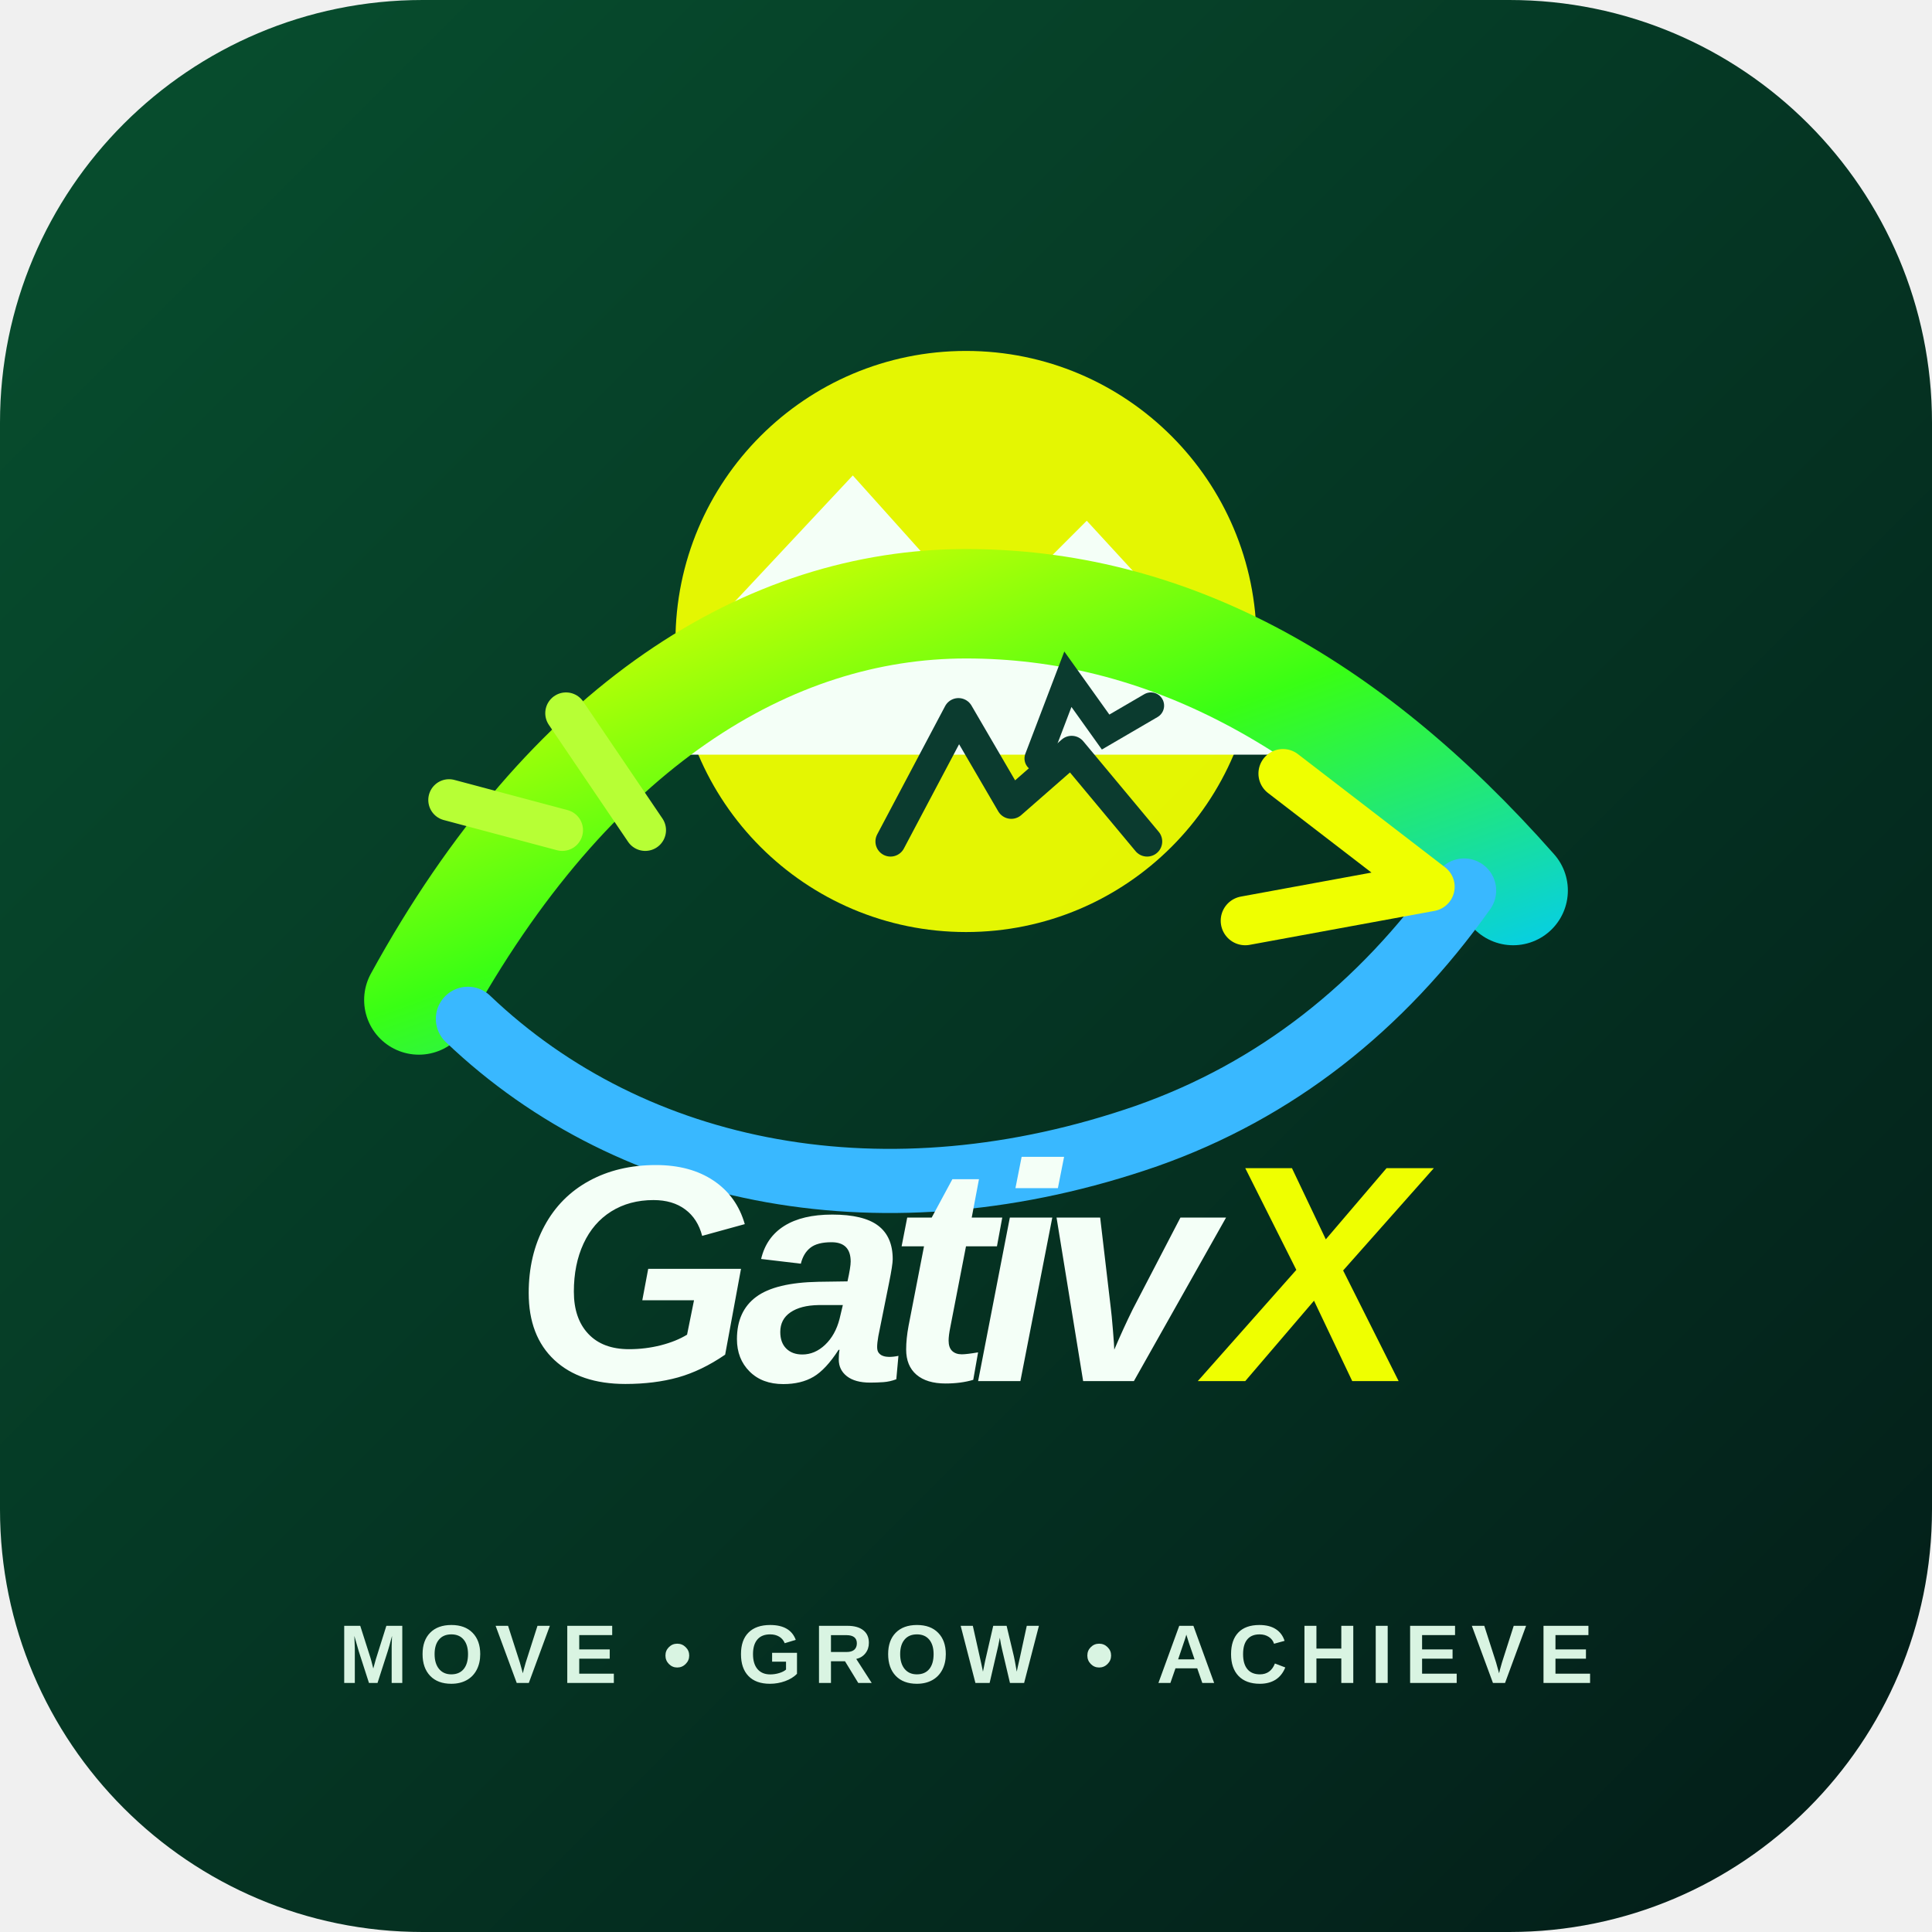
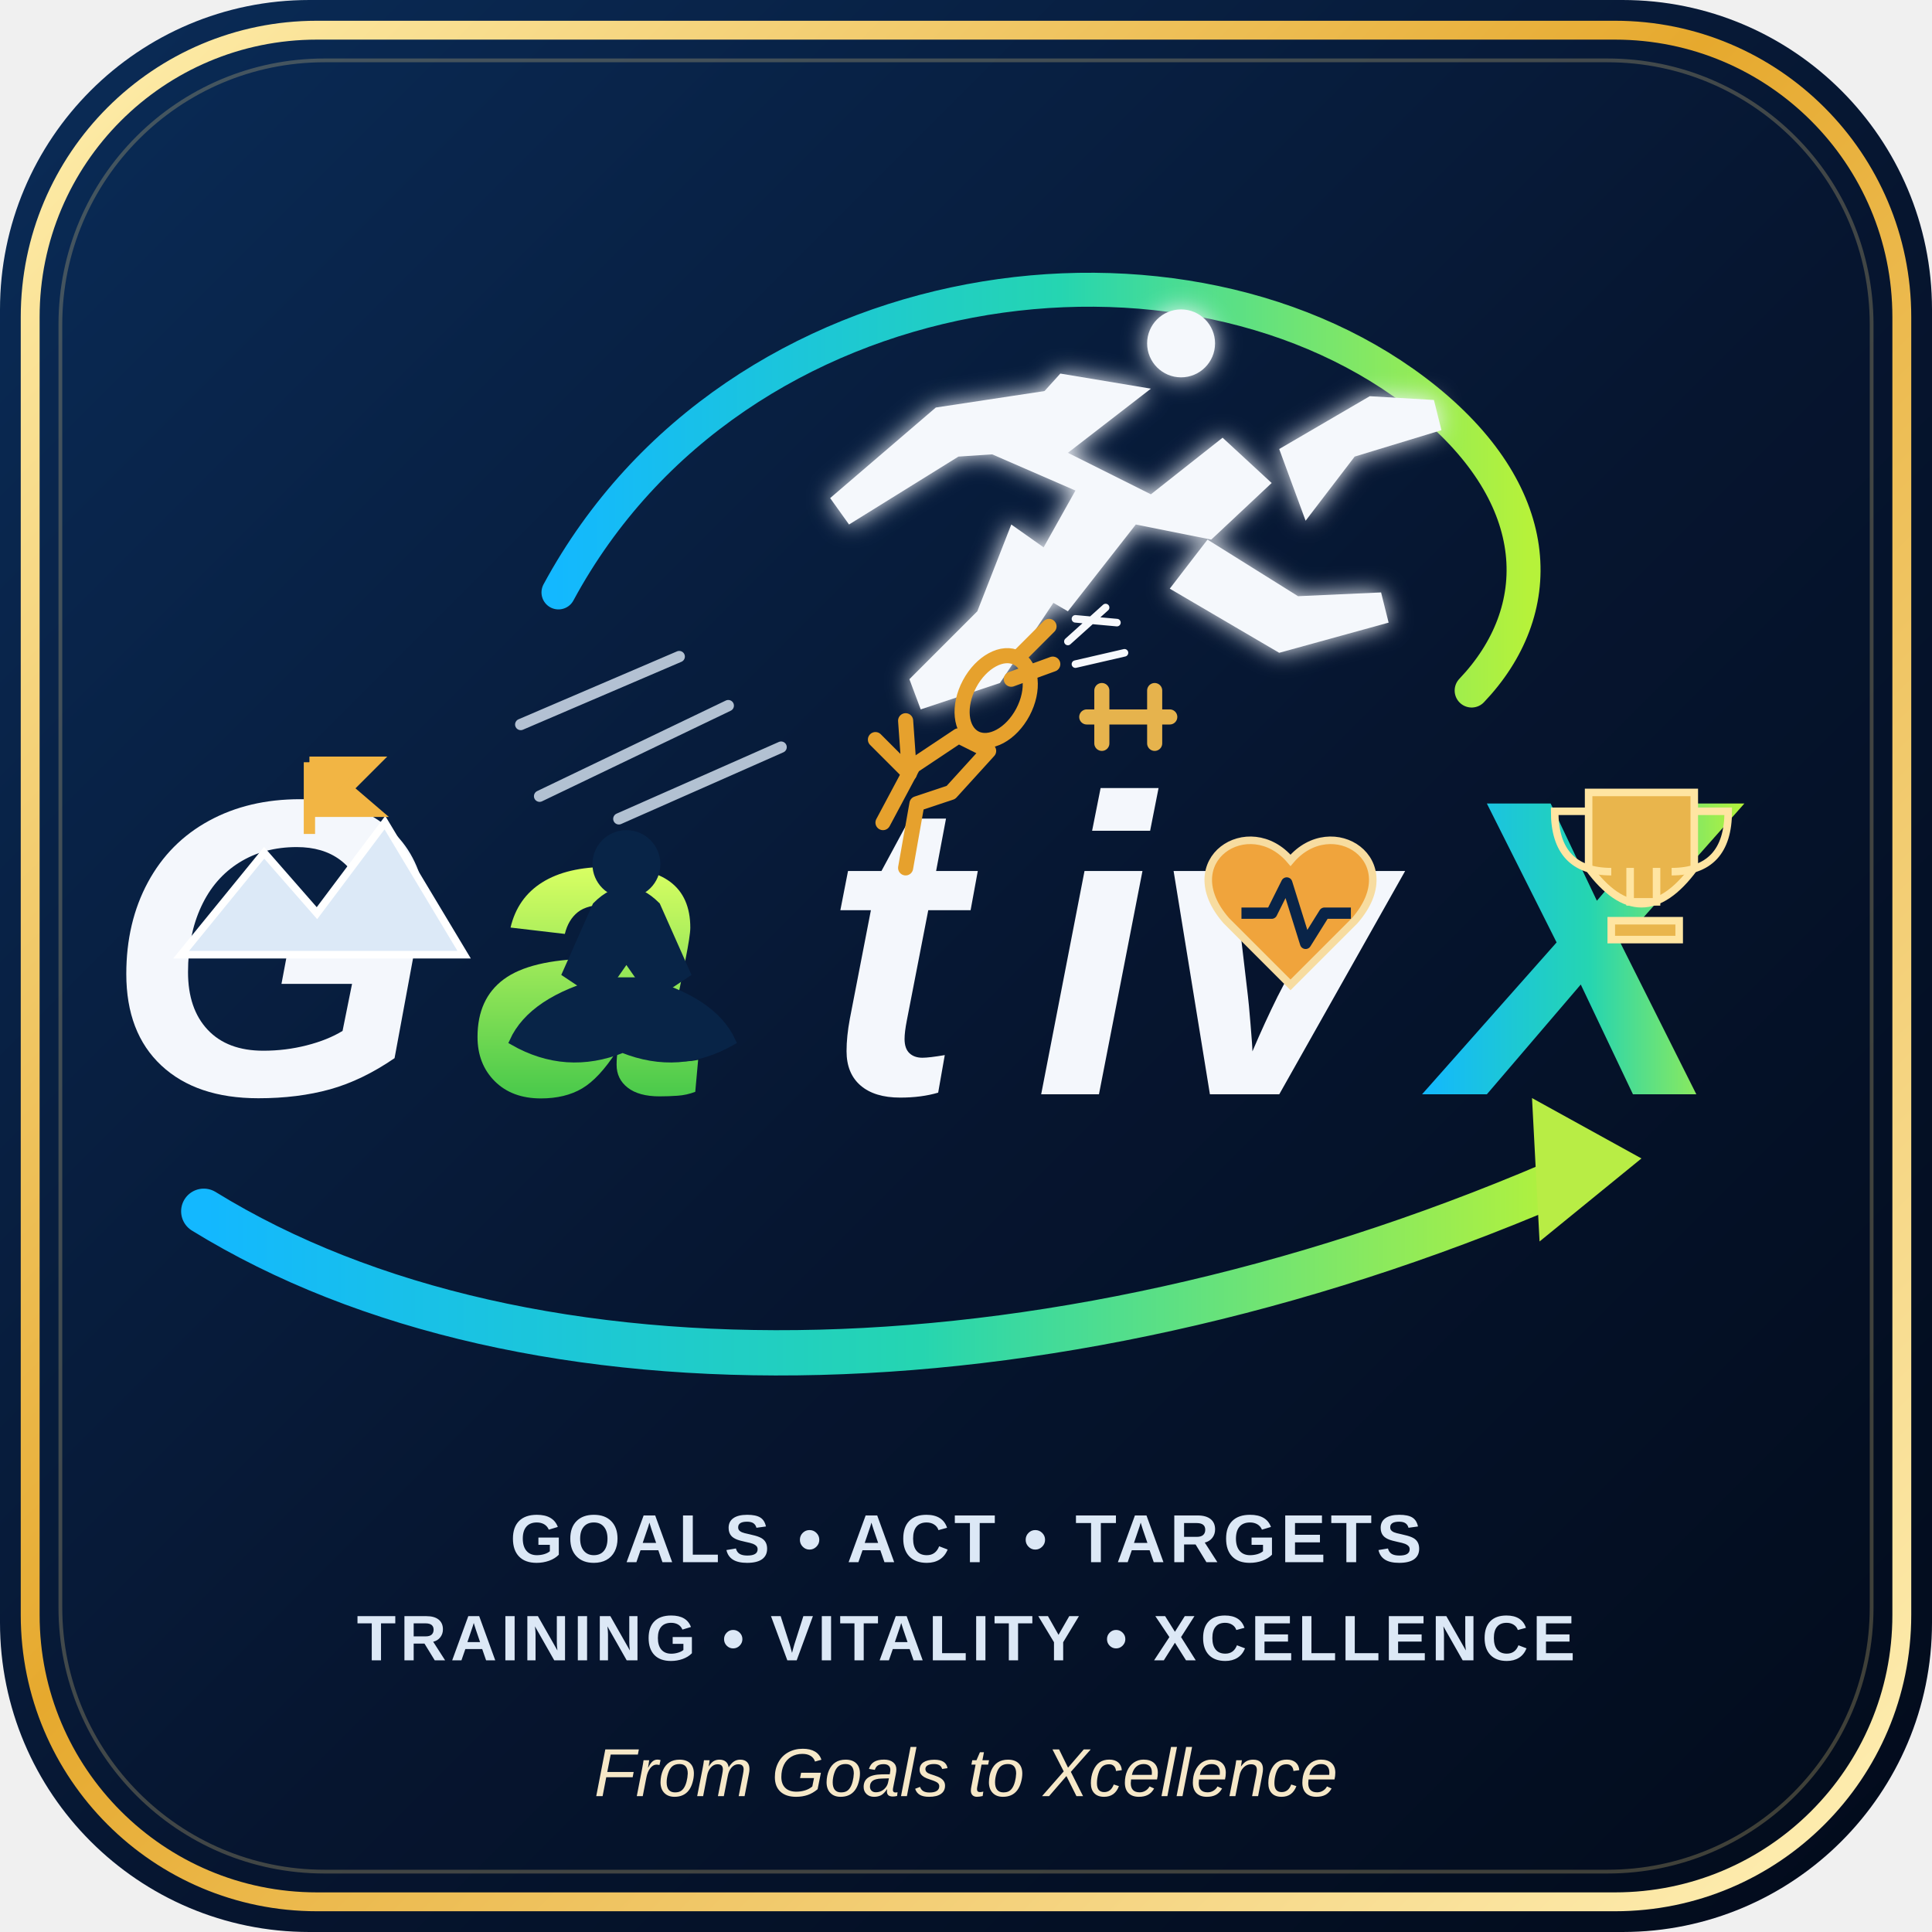
<svg xmlns="http://www.w3.org/2000/svg" viewBox="0 0 512 512">
  <defs>
    <linearGradient id="bg" x1="0" y1="0" x2="1" y2="1">
-       <stop stop-color="#07502F" />
-       <stop offset="1" stop-color="#031C18" />
+       <stop stop-color="#0A2C58" />
+       <stop offset=".55" stop-color="#06152F" />
+       <stop offset="1" stop-color="#020B1B" />
    </linearGradient>
-     <linearGradient id="gx" x1="0" y1="0" x2="1" y2="1">
-       <stop stop-color="#EFFF00" />
-       <stop offset=".5" stop-color="#39FF14" />
-       <stop offset="1" stop-color="#00C8FF" />
+     <linearGradient id="gold" x1="0" y1="0" x2="1" y2="1">
+       <stop stop-color="#FFF0B0" />
+       <stop offset=".45" stop-color="#E6A92E" />
+       <stop offset="1" stop-color="#FFF1B8" />
    </linearGradient>
+     <linearGradient id="bluegreen" x1="0" y1="0" x2="1" y2="0">
+       <stop stop-color="#13B8FF" />
+       <stop offset=".52" stop-color="#25D5B1" />
+       <stop offset="1" stop-color="#B6F23A" />
+     </linearGradient>
+     <linearGradient id="lime" x1="0" y1="0" x2="0" y2="1">
+       <stop stop-color="#D9FF63" />
+       <stop offset="1" stop-color="#48C94B" />
+     </linearGradient>
+     <filter id="glow">
+       <feGaussianBlur stdDeviation="3" result="b" />
+       <feMerge>
+         <feMergeNode in="b" />
+         <feMergeNode in="SourceGraphic" />
+       </feMerge>
+     </filter>
  </defs>
-   <rect width="512" height="512" rx="112" fill="url(#bg)" />
-   <circle cx="256" cy="170" r="77" fill="#EFFF00" opacity=".95" />
-   <path d="M168 188l58-62 35 39 27-27 57 62H168z" fill="#F4FFF7" />
-   <path d="M111 265c40-73 93-105 145-105 52 0 100 25 145 76" fill="none" stroke="url(#gx)" stroke-width="29" stroke-linecap="round" />
-   <path d="M124 270c44 42 111 55 180 31 34-12 62-34 84-65" fill="none" stroke="#39B8FF" stroke-width="17" stroke-linecap="round" />
-   <path d="M340 205l39 30-49 9" fill="none" stroke="#EFFF00" stroke-width="13" stroke-linecap="round" stroke-linejoin="round" />
-   <path d="M171 220l-21-31m-1 31l-30-8" stroke="#B7FF35" stroke-width="11" stroke-linecap="round" />
-   <path d="M236 223l18-34 14 24 16-14 20 24" fill="none" stroke="#0B3B2F" stroke-width="8" stroke-linecap="round" stroke-linejoin="round" />
-   <path d="M275 201l8-21 10 14 12-7" fill="none" stroke="#0B3B2F" stroke-width="7" stroke-linecap="round" />
-   <text x="256" y="366" text-anchor="middle" font-family="Arial,sans-serif" font-size="82" font-weight="900" font-style="italic" letter-spacing="-5" fill="#F4FFF7">Gativ<tspan fill="#EFFF00">X</tspan>
-   </text>
-   <path d="M115 402h282" stroke="url(#gx)" stroke-width="10" stroke-linecap="round" />
-   <text x="256" y="446" text-anchor="middle" font-family="Arial,sans-serif" font-size="22" font-weight="800" letter-spacing="3" fill="#D9F4E2">MOVE • GROW • ACHIEVE</text>
+   <rect width="512" height="512" rx="82" fill="url(#bg)" />
+   <rect x="8" y="8" width="496" height="496" rx="76" fill="none" stroke="url(#gold)" stroke-width="5" />
+   <rect x="16" y="16" width="480" height="480" rx="70" fill="none" stroke="#F7D98B" stroke-opacity=".25" stroke-width="1" />
+   <path d="M148 157C195 70 315 55 378 106C410 132 410 162 390 183" fill="none" stroke="url(#bluegreen)" stroke-width="9" stroke-linecap="round" />
+   <g fill="#F5F8FC" filter="url(#glow)">
+     <circle cx="313" cy="91" r="9" />
+     <path d="M305 103l-22 17 22 11 19-15 13 12-16 15-20-4-18 23-12-7 14-25-23-10 19-21z" />
+     <path d="M284 119l-30 2-29 18-5-7 28-24 33-5zM320 143l24 15 22-1 2 8-29 8-29-17zM285 151l-20 30-21 7-3-8 18-18 9-23zM339 119l24-14 17 1 2 8-23 7-13 17z" />
+   </g>
+   <path d="M180 174l-42 18m55-5l-50 24m64-13l-43 19" stroke="#DDEAF7" stroke-width="3" stroke-linecap="round" opacity=".8" />
+   <g font-family="Arial,Helvetica,sans-serif" font-weight="900" font-style="italic">
+     <text x="28" y="290" font-size="112" fill="#F4F7FC">G</text>
+     <text x="126" y="290" font-size="112" fill="url(#lime)">a</text>
+     <text x="218" y="290" font-size="112" fill="#F4F7FC">t</text>
+     <text x="274" y="290" font-size="112" fill="#F4F7FC">i</text>
+     <text x="305" y="290" font-size="112" fill="#F4F7FC">v</text>
+     <text x="382" y="290" font-size="112" fill="url(#bluegreen)">X</text>
+   </g>
+   <path d="M48 253l22-27 14 16 18-24 21 35z" fill="#DCE9F7" stroke="#FFFFFF" stroke-width="2" />
+   <path d="M82 221v-19m0 0h17l-7 7 7 6H82" fill="#F2B544" stroke="#F2B544" stroke-width="3" />
+   <g fill="#082447" stroke="#082447" stroke-width="2">
+     <circle cx="166" cy="229" r="8" />
+     <path d="M158 240q8-8 16 0l8 18-9 6-7-10-7 10-9-6z" />
+     <path d="M160 260q-19 5-24 16 14 8 29 2 15 6 29-2-5-11-24-16z" />
+   </g>
+   <g fill="none" stroke="#E6A12D" stroke-width="4" stroke-linecap="round" stroke-linejoin="round">
+     <path d="M234 218l8-15 12-8 8 4-10 11-9 3-3 17" />
+     <path d="M241 205l-9-9m9 9l-1-14" />
+     <ellipse cx="264" cy="185" rx="8" ry="12" transform="rotate(28 264 185)" />
+     <path d="M270 174l8-8m-10 14l11-4" />
+   </g>
+   <path d="M283 170l10-9m-8 15l13-3m-13-9l11 1" stroke="#F7F9FC" stroke-width="2" stroke-linecap="round" />
+   <g stroke="#E6B34D" stroke-width="4" stroke-linecap="round">
+     <path d="M288 190h22m-18-7v14m14-14v14" />
+   </g>
+   <path d="M342 228c-11-13-31 0-17 16l17 17 17-17c14-16-6-29-17-16z" fill="#F0A43C" stroke="#F7DCA0" stroke-width="2" />
+   <path d="M329 242h8l4-8 5 16 5-8h7" fill="none" stroke="#092448" stroke-width="3" stroke-linejoin="round" />
+   <g fill="#E9B54C" stroke="#FFE5A2" stroke-width="2">
+     <path d="M421 210h28v20q-14 19-28 0z" />
+     <path d="M421 215h-9q0 16 15 16m22-16h9q0 16-15 16" fill="none" />
+     <path d="M432 230v9h7v-9m-12 14h18v5h-18z" />
+   </g>
+   <path d="M54 321C140 374 282 371 418 311" fill="none" stroke="url(#bluegreen)" stroke-width="12" stroke-linecap="round" />
+   <path d="M406 291l29 16-27 22z" fill="#B8ED45" />
+   <text x="256" y="414" text-anchor="middle" font-family="Arial,Helvetica,sans-serif" font-size="18" font-weight="800" letter-spacing="1.2" fill="#DCE8F6">GOALS  •  ACT  •  TARGETS</text>
+   <text x="256" y="440" text-anchor="middle" font-family="Arial,Helvetica,sans-serif" font-size="17" font-weight="800" letter-spacing="1.1" fill="#DCE8F6">TRAINING  •  VITALITY  •  XCELLENCE</text>
+   <text x="256" y="476" text-anchor="middle" font-family="Arial,Helvetica,sans-serif" font-size="18" font-style="italic" fill="#F6E8C8">From Goals to Xcellence</text>
</svg>
